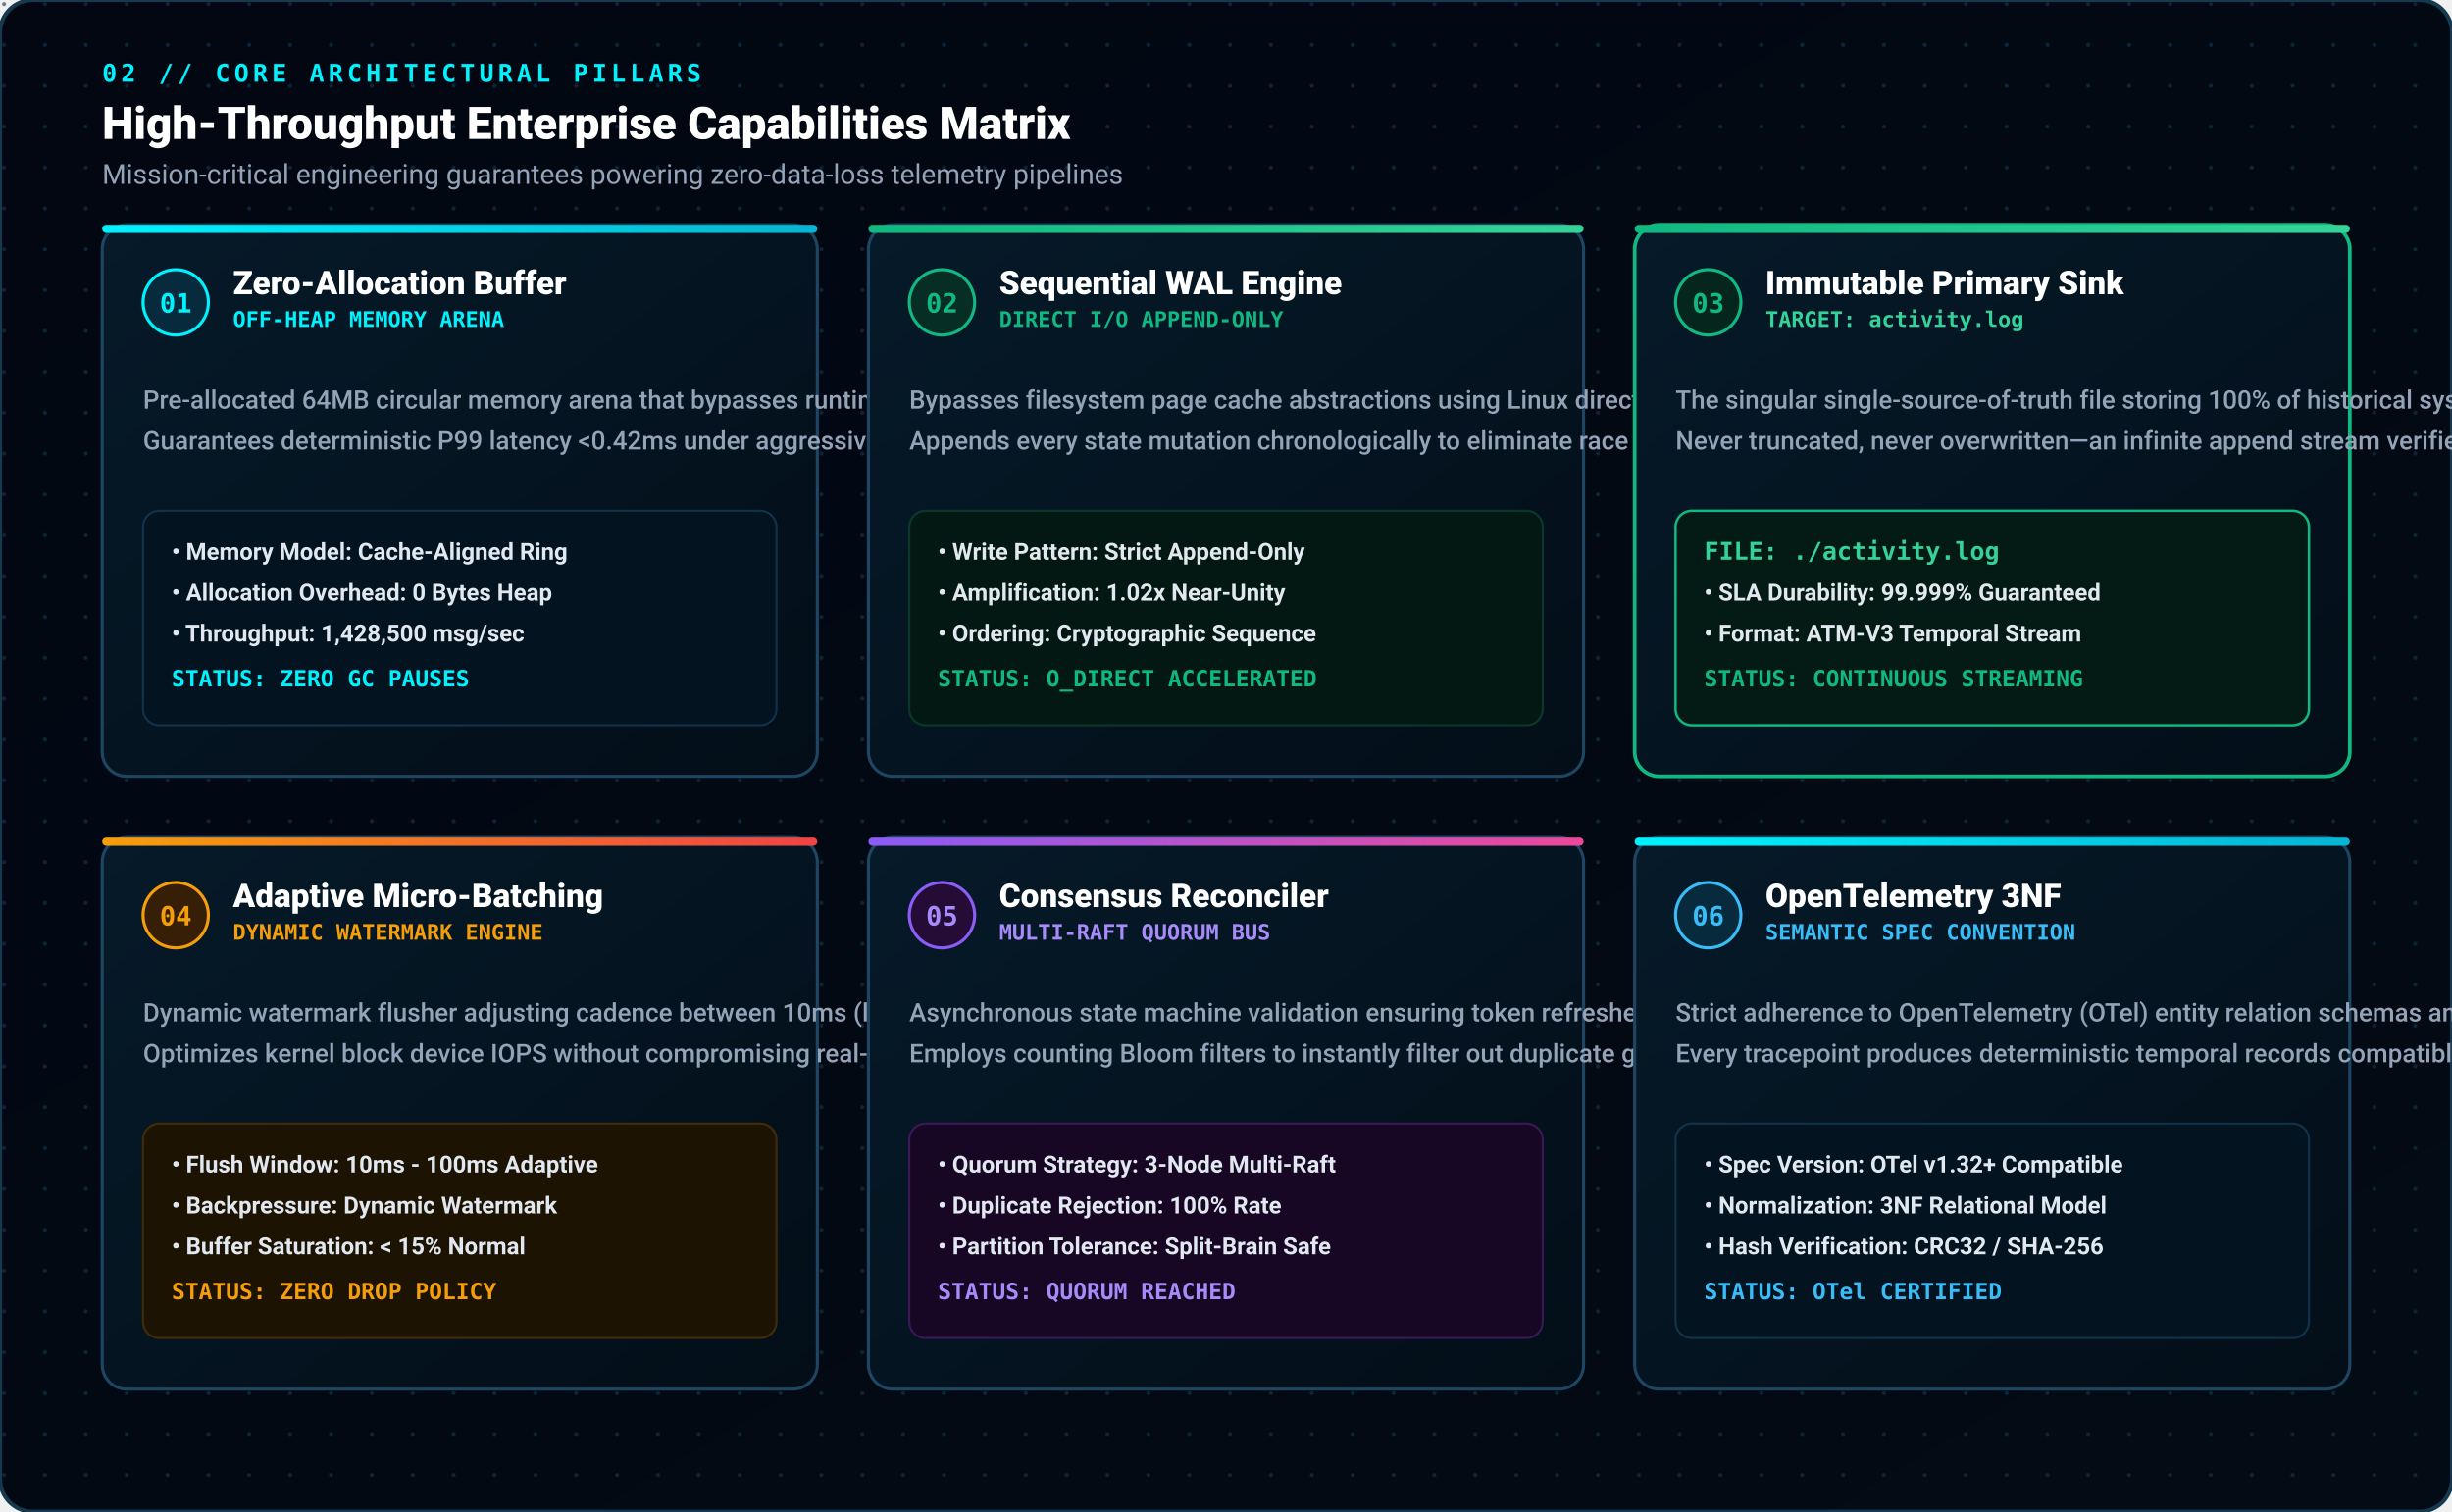
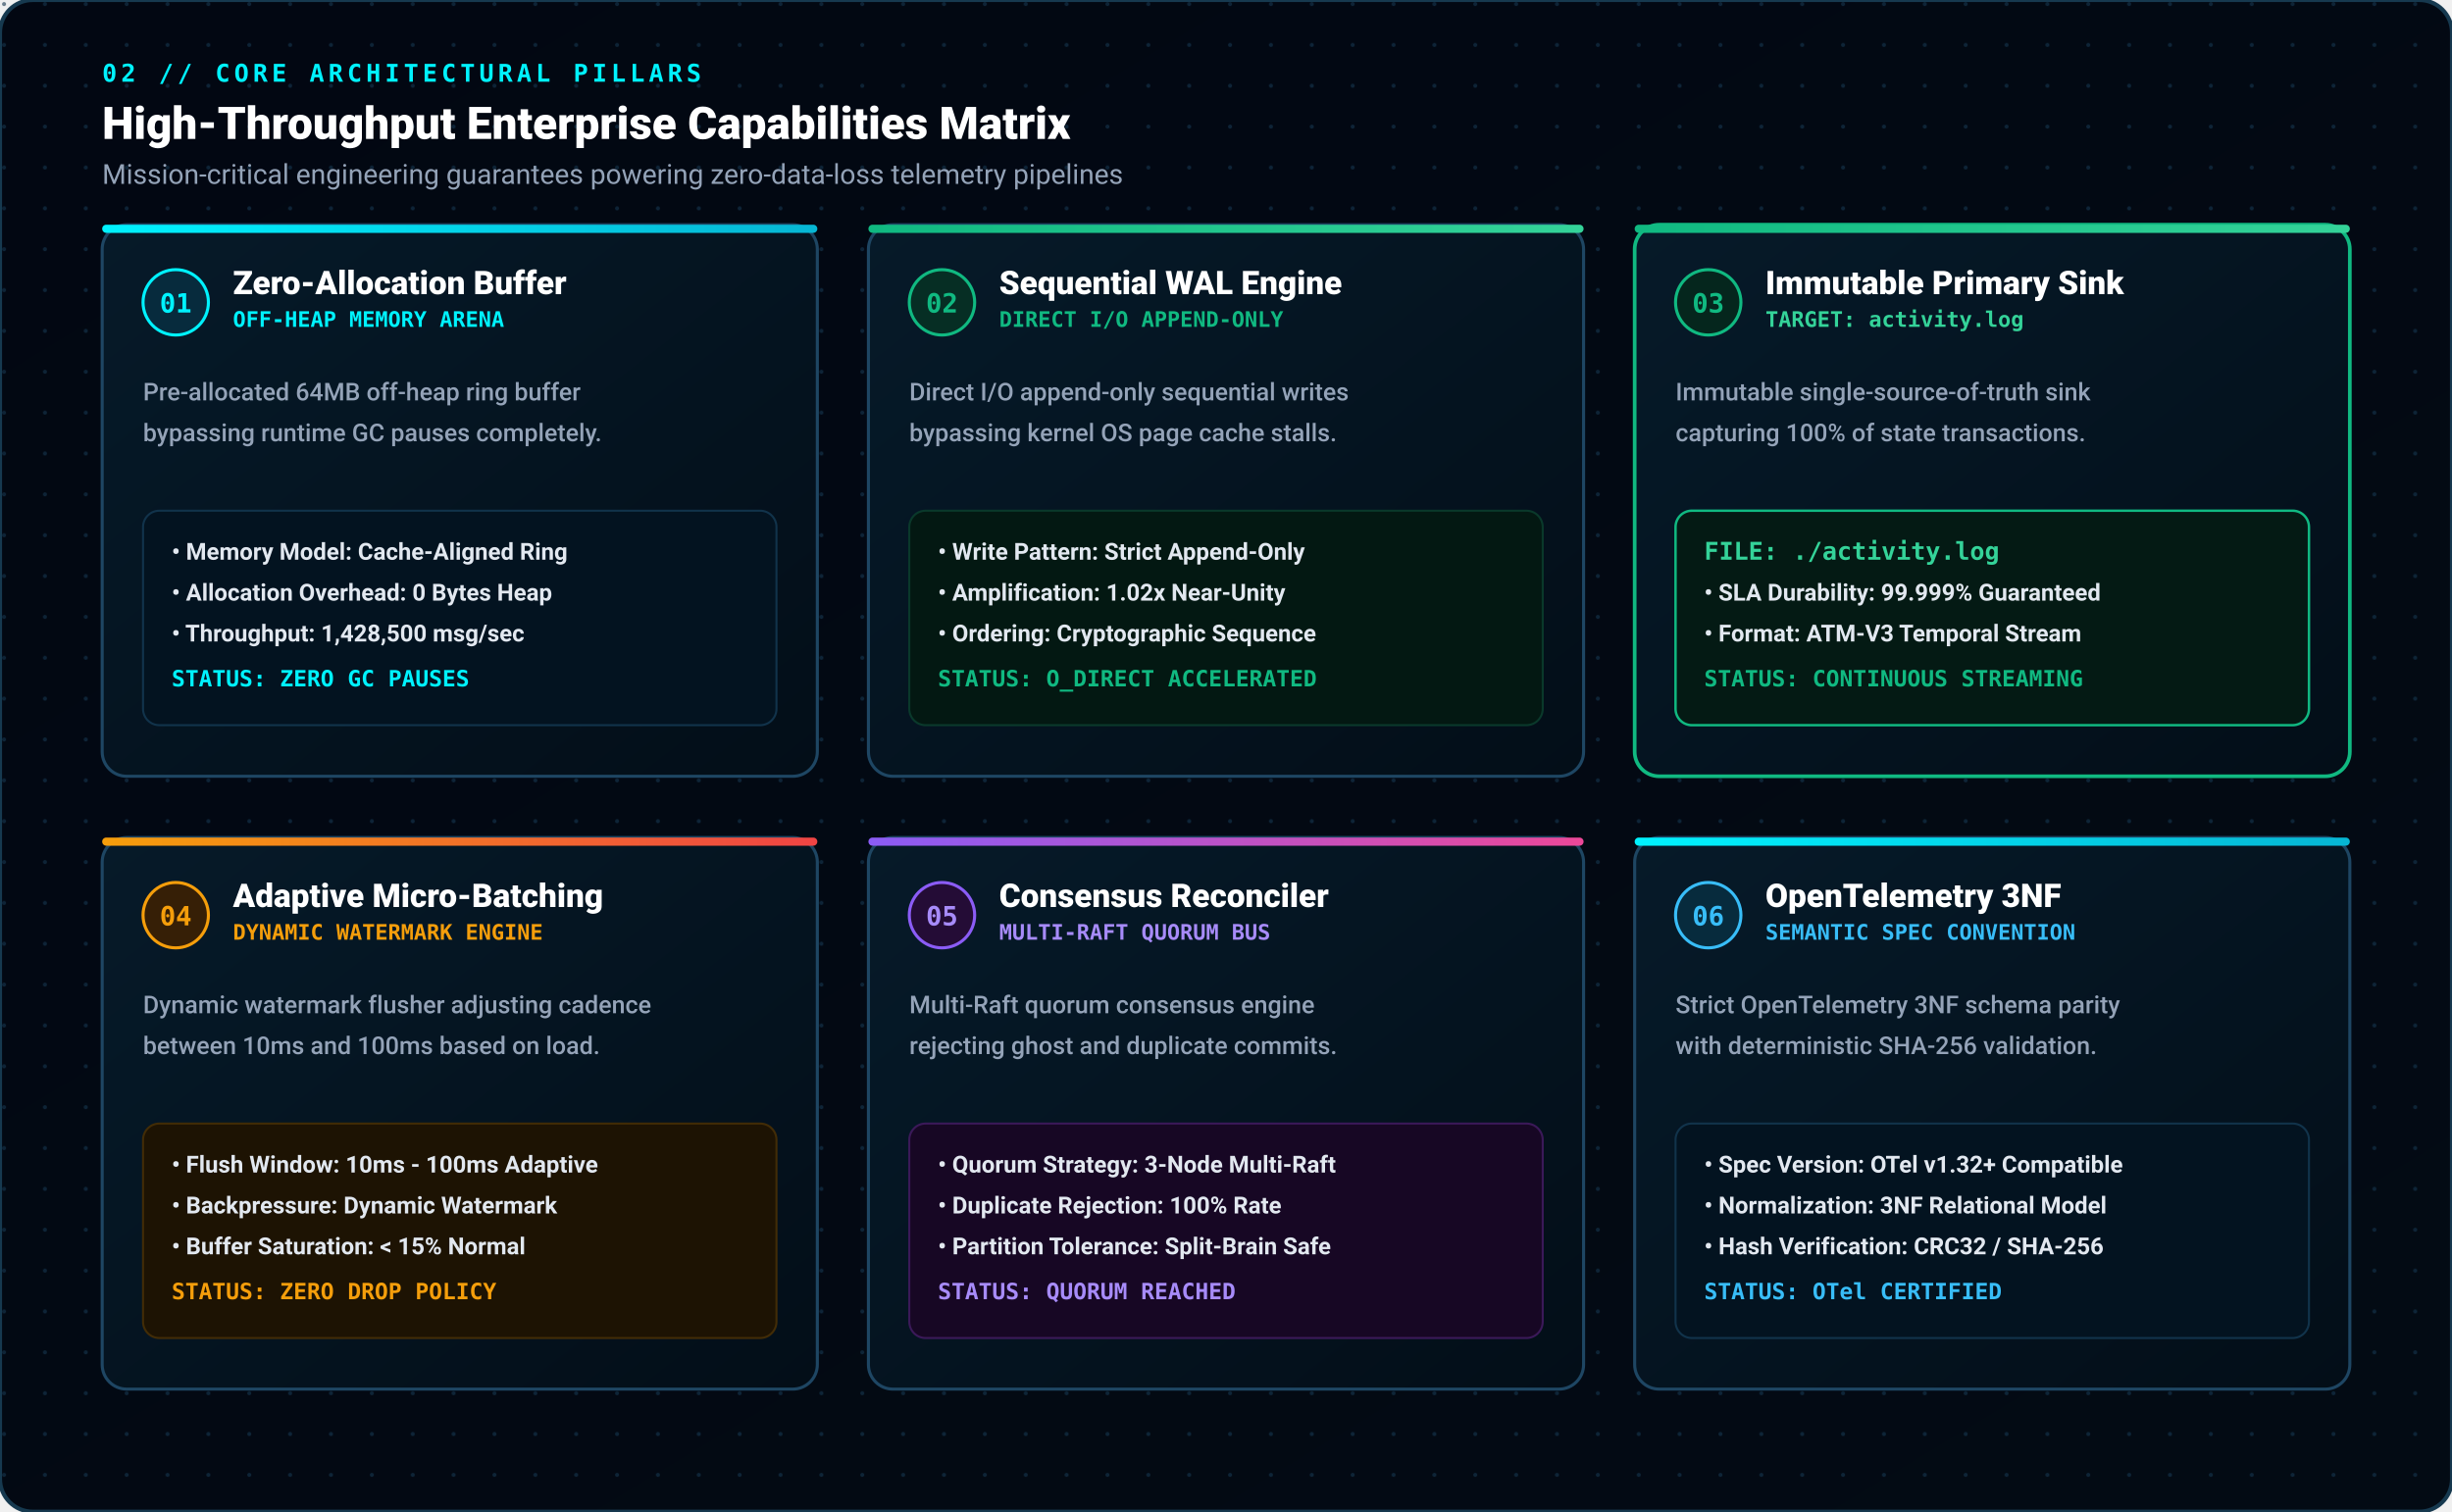
<svg xmlns="http://www.w3.org/2000/svg" viewBox="0 0 1200 740" width="100%" height="100%">
  <defs>
    <linearGradient id="bentoBg" x1="0%" y1="0%" x2="100%" y2="100%">
      <stop offset="0%" stop-color="#020712" />
      <stop offset="100%" stop-color="#030b14" />
    </linearGradient>
    <linearGradient id="bentoCard" x1="0%" y1="0%" x2="100%" y2="100%">
      <stop offset="0%" stop-color="#061a29" />
      <stop offset="100%" stop-color="#030e18" />
    </linearGradient>
    <linearGradient id="cyanPill" x1="0%" y1="0%" x2="100%" y2="0%">
      <stop offset="0%" stop-color="#00F2FE" />
      <stop offset="100%" stop-color="#06B6D4" />
    </linearGradient>
    <linearGradient id="emeraldPill" x1="0%" y1="0%" x2="100%" y2="0%">
      <stop offset="0%" stop-color="#10B981" />
      <stop offset="100%" stop-color="#34D399" />
    </linearGradient>
    <linearGradient id="purplePill" x1="0%" y1="0%" x2="100%" y2="0%">
      <stop offset="0%" stop-color="#8B5CF6" />
      <stop offset="100%" stop-color="#EC4899" />
    </linearGradient>
    <linearGradient id="amberPill" x1="0%" y1="0%" x2="100%" y2="0%">
      <stop offset="0%" stop-color="#F59E0B" />
      <stop offset="100%" stop-color="#EF4444" />
    </linearGradient>
    <pattern id="bentoDot" width="20" height="20" patternUnits="userSpaceOnUse">
      <circle cx="2" cy="2" r="1" fill="#15364e" opacity="0.6" />
    </pattern>
    <filter id="glow-card" x="-20%" y="-20%" width="140%" height="140%">
      <feGaussianBlur stdDeviation="4" result="blur" />
      <feComposite in="SourceGraphic" in2="blur" operator="over" />
    </filter>
  </defs>
  <style>
-     @keyframes pulseRing {
-       0%, 100% { transform: scale(1); opacity: 0.8; }
-       50% { transform: scale(1.06); opacity: 1; }
-     }
-     .pulse-elem {
-       animation: pulseRing 3s ease-in-out infinite;
-       transform-origin: center;
-     }
    .font-mono { font-family: 'JetBrains Mono', 'Fira Code', monospace; }
    .font-sans { font-family: -apple-system, BlinkMacSystemFont, 'Segoe UI', Roboto, sans-serif; }
  </style>
  <rect width="1200" height="740" rx="16" fill="url(#bentoBg)" stroke="#16394f" stroke-width="2" />
  <rect width="1200" height="740" fill="url(#bentoDot)" />
  <g transform="translate(50, 40)">
    <text x="0" y="0" fill="#00F2FE" class="font-mono" font-size="12" font-weight="800" letter-spacing="2">02 // CORE ARCHITECTURAL PILLARS</text>
    <text x="0" y="28" fill="#FFFFFF" class="font-sans" font-size="22" font-weight="900">High-Throughput Enterprise Capabilities Matrix</text>
    <text x="0" y="50" fill="#94A3B8" class="font-sans" font-size="13.5">Mission-critical engineering guarantees powering zero-data-loss telemetry pipelines</text>
  </g>
  <g transform="translate(50, 110)">
    <rect width="350" height="270" rx="12" fill="url(#bentoCard)" stroke="#1e4663" stroke-width="1.5" />
    <rect x="0" y="0" width="350" height="4" rx="2" fill="url(#cyanPill)" />
    <circle cx="36" cy="38" r="16" fill="#072b3d" stroke="#00F2FE" stroke-width="1.5" />
    <text x="36" y="43" fill="#00F2FE" class="font-mono" font-size="13" font-weight="800" text-anchor="middle">01</text>
    <text x="64" y="34" fill="#FFFFFF" class="font-sans" font-size="16" font-weight="800">Zero-Allocation Buffer</text>
    <text x="64" y="50" fill="#00F2FE" class="font-mono" font-size="10.5" font-weight="700">OFF-HEAP MEMORY ARENA</text>
-     <text x="20" y="90" fill="#94A3B8" class="font-sans" font-size="12.5" font-weight="500">
-       Pre-allocated 64MB circular memory arena that bypasses runtime garbage collectors completely.
-     </text>
-     <text x="20" y="110" fill="#94A3B8" class="font-sans" font-size="12.5" font-weight="500">
-       Guarantees deterministic P99 latency &lt;0.42ms under aggressive 1.42M events/sec load spikes.
+     <text x="20" y="86" fill="#94A3B8" class="font-sans" font-size="12" font-weight="500">
+       <tspan x="20" dy="0">Pre-allocated 64MB off-heap ring buffer</tspan>
+       <tspan x="20" dy="20">bypassing runtime GC pauses completely.</tspan>
    </text>
    <g transform="translate(20, 140)">
      <rect width="310" height="105" rx="8" fill="#031320" stroke="#11334b" stroke-width="1" />
      <text x="14" y="24" fill="#E2E8F0" class="font-sans" font-size="11.5" font-weight="700">• Memory Model: Cache-Aligned Ring</text>
      <text x="14" y="44" fill="#E2E8F0" class="font-sans" font-size="11.5" font-weight="700">• Allocation Overhead: 0 Bytes Heap</text>
      <text x="14" y="64" fill="#E2E8F0" class="font-sans" font-size="11.5" font-weight="700">• Throughput: 1,428,500 msg/sec</text>
      <text x="14" y="86" fill="#00F2FE" class="font-mono" font-size="11" font-weight="800">STATUS: ZERO GC PAUSES</text>
    </g>
  </g>
  <g transform="translate(425, 110)">
    <rect width="350" height="270" rx="12" fill="url(#bentoCard)" stroke="#1e4663" stroke-width="1.5" />
    <rect x="0" y="0" width="350" height="4" rx="2" fill="url(#emeraldPill)" />
    <circle cx="36" cy="38" r="16" fill="#062e24" stroke="#10B981" stroke-width="1.5" />
    <text x="36" y="43" fill="#10B981" class="font-mono" font-size="13" font-weight="800" text-anchor="middle">02</text>
    <text x="64" y="34" fill="#FFFFFF" class="font-sans" font-size="16" font-weight="800">Sequential WAL Engine</text>
    <text x="64" y="50" fill="#10B981" class="font-mono" font-size="10.5" font-weight="700">DIRECT I/O APPEND-ONLY</text>
-     <text x="20" y="90" fill="#94A3B8" class="font-sans" font-size="12.5" font-weight="500">
-       Bypasses filesystem page cache abstractions using Linux direct I/O syscalls for high durability.
-     </text>
-     <text x="20" y="110" fill="#94A3B8" class="font-sans" font-size="12.5" font-weight="500">
-       Appends every state mutation chronologically to eliminate race conditions and data corruption.
+     <text x="20" y="86" fill="#94A3B8" class="font-sans" font-size="12" font-weight="500">
+       <tspan x="20" dy="0">Direct I/O append-only sequential writes</tspan>
+       <tspan x="20" dy="20">bypassing kernel OS page cache stalls.</tspan>
    </text>
    <g transform="translate(20, 140)">
      <rect width="310" height="105" rx="8" fill="#031812" stroke="#0a392b" stroke-width="1" />
      <text x="14" y="24" fill="#E2E8F0" class="font-sans" font-size="11.5" font-weight="700">• Write Pattern: Strict Append-Only</text>
      <text x="14" y="44" fill="#E2E8F0" class="font-sans" font-size="11.5" font-weight="700">• Amplification: 1.02x Near-Unity</text>
      <text x="14" y="64" fill="#E2E8F0" class="font-sans" font-size="11.5" font-weight="700">• Ordering: Cryptographic Sequence</text>
      <text x="14" y="86" fill="#10B981" class="font-mono" font-size="11" font-weight="800">STATUS: O_DIRECT ACCELERATED</text>
    </g>
  </g>
  <g transform="translate(800, 110)">
    <rect width="350" height="270" rx="12" fill="url(#bentoCard)" stroke="#10b981" stroke-width="1.8" />
    <rect x="0" y="0" width="350" height="4" rx="2" fill="url(#emeraldPill)" />
    <circle cx="36" cy="38" r="16" fill="#05261d" stroke="#10B981" stroke-width="1.5" />
    <text x="36" y="43" fill="#10B981" class="font-mono" font-size="13" font-weight="800" text-anchor="middle">03</text>
    <text x="64" y="34" fill="#FFFFFF" class="font-sans" font-size="16" font-weight="800">Immutable Primary Sink</text>
    <text x="64" y="50" fill="#34D399" class="font-mono" font-size="10.5" font-weight="700">TARGET: activity.log</text>
-     <text x="20" y="90" fill="#94A3B8" class="font-sans" font-size="12.5" font-weight="500">
-       The singular single-source-of-truth file storing 100% of historical system state transactions.
-     </text>
-     <text x="20" y="110" fill="#94A3B8" class="font-sans" font-size="12.5" font-weight="500">
-       Never truncated, never overwritten—an infinite append stream verified by deterministic hashes.
+     <text x="20" y="86" fill="#94A3B8" class="font-sans" font-size="12" font-weight="500">
+       <tspan x="20" dy="0">Immutable single-source-of-truth sink</tspan>
+       <tspan x="20" dy="20">capturing 100% of state transactions.</tspan>
    </text>
    <g transform="translate(20, 140)">
      <rect width="310" height="105" rx="8" fill="#041a14" stroke="#10b981" stroke-width="1.2" />
      <text x="14" y="24" fill="#34D399" class="font-mono" font-size="12" font-weight="800">FILE: ./activity.log</text>
      <text x="14" y="44" fill="#E2E8F0" class="font-sans" font-size="11.5" font-weight="700">• SLA Durability: 99.999% Guaranteed</text>
      <text x="14" y="64" fill="#E2E8F0" class="font-sans" font-size="11.5" font-weight="700">• Format: ATM-V3 Temporal Stream</text>
      <text x="14" y="86" fill="#10B981" class="font-mono" font-size="11" font-weight="800">STATUS: CONTINUOUS STREAMING</text>
    </g>
  </g>
  <g transform="translate(50, 410)">
    <rect width="350" height="270" rx="12" fill="url(#bentoCard)" stroke="#1e4663" stroke-width="1.5" />
    <rect x="0" y="0" width="350" height="4" rx="2" fill="url(#amberPill)" />
    <circle cx="36" cy="38" r="16" fill="#361f06" stroke="#F59E0B" stroke-width="1.5" />
    <text x="36" y="43" fill="#F59E0B" class="font-mono" font-size="13" font-weight="800" text-anchor="middle">04</text>
    <text x="64" y="34" fill="#FFFFFF" class="font-sans" font-size="16" font-weight="800">Adaptive Micro-Batching</text>
    <text x="64" y="50" fill="#F59E0B" class="font-mono" font-size="10.5" font-weight="700">DYNAMIC WATERMARK ENGINE</text>
-     <text x="20" y="90" fill="#94A3B8" class="font-sans" font-size="12.5" font-weight="500">
-       Dynamic watermark flusher adjusting cadence between 10ms (low load) and 100ms (peak spike).
-     </text>
-     <text x="20" y="110" fill="#94A3B8" class="font-sans" font-size="12.5" font-weight="500">
-       Optimizes kernel block device IOPS without compromising real-time observability telemetry.
+     <text x="20" y="86" fill="#94A3B8" class="font-sans" font-size="12" font-weight="500">
+       <tspan x="20" dy="0">Dynamic watermark flusher adjusting cadence</tspan>
+       <tspan x="20" dy="20">between 10ms and 100ms based on load.</tspan>
    </text>
    <g transform="translate(20, 140)">
      <rect width="310" height="105" rx="8" fill="#1d1303" stroke="#422c06" stroke-width="1" />
      <text x="14" y="24" fill="#E2E8F0" class="font-sans" font-size="11.5" font-weight="700">• Flush Window: 10ms - 100ms Adaptive</text>
      <text x="14" y="44" fill="#E2E8F0" class="font-sans" font-size="11.5" font-weight="700">• Backpressure: Dynamic Watermark</text>
      <text x="14" y="64" fill="#E2E8F0" class="font-sans" font-size="11.5" font-weight="700">• Buffer Saturation: &lt; 15% Normal</text>
      <text x="14" y="86" fill="#F59E0B" class="font-mono" font-size="11" font-weight="800">STATUS: ZERO DROP POLICY</text>
    </g>
  </g>
  <g transform="translate(425, 410)">
    <rect width="350" height="270" rx="12" fill="url(#bentoCard)" stroke="#1e4663" stroke-width="1.5" />
    <rect x="0" y="0" width="350" height="4" rx="2" fill="url(#purplePill)" />
    <circle cx="36" cy="38" r="16" fill="#240c36" stroke="#8B5CF6" stroke-width="1.5" />
    <text x="36" y="43" fill="#A78BFA" class="font-mono" font-size="13" font-weight="800" text-anchor="middle">05</text>
    <text x="64" y="34" fill="#FFFFFF" class="font-sans" font-size="16" font-weight="800">Consensus Reconciler</text>
    <text x="64" y="50" fill="#A78BFA" class="font-mono" font-size="10.5" font-weight="700">MULTI-RAFT QUORUM BUS</text>
-     <text x="20" y="90" fill="#94A3B8" class="font-sans" font-size="12.5" font-weight="500">
-       Asynchronous state machine validation ensuring token refreshes and cache clears are committed.
-     </text>
-     <text x="20" y="110" fill="#94A3B8" class="font-sans" font-size="12.5" font-weight="500">
-       Employs counting Bloom filters to instantly filter out duplicate ghost mutations across nodes.
+     <text x="20" y="86" fill="#94A3B8" class="font-sans" font-size="12" font-weight="500">
+       <tspan x="20" dy="0">Multi-Raft quorum consensus engine</tspan>
+       <tspan x="20" dy="20">rejecting ghost and duplicate commits.</tspan>
    </text>
    <g transform="translate(20, 140)">
      <rect width="310" height="105" rx="8" fill="#170724" stroke="#3b1959" stroke-width="1" />
      <text x="14" y="24" fill="#E2E8F0" class="font-sans" font-size="11.5" font-weight="700">• Quorum Strategy: 3-Node Multi-Raft</text>
      <text x="14" y="44" fill="#E2E8F0" class="font-sans" font-size="11.5" font-weight="700">• Duplicate Rejection: 100% Rate</text>
      <text x="14" y="64" fill="#E2E8F0" class="font-sans" font-size="11.5" font-weight="700">• Partition Tolerance: Split-Brain Safe</text>
      <text x="14" y="86" fill="#A78BFA" class="font-mono" font-size="11" font-weight="800">STATUS: QUORUM REACHED</text>
    </g>
  </g>
  <g transform="translate(800, 410)">
    <rect width="350" height="270" rx="12" fill="url(#bentoCard)" stroke="#1e4663" stroke-width="1.5" />
    <rect x="0" y="0" width="350" height="4" rx="2" fill="url(#cyanPill)" />
    <circle cx="36" cy="38" r="16" fill="#072b3d" stroke="#38BDF8" stroke-width="1.5" />
    <text x="36" y="43" fill="#38BDF8" class="font-mono" font-size="13" font-weight="800" text-anchor="middle">06</text>
    <text x="64" y="34" fill="#FFFFFF" class="font-sans" font-size="16" font-weight="800">OpenTelemetry 3NF</text>
    <text x="64" y="50" fill="#38BDF8" class="font-mono" font-size="10.5" font-weight="700">SEMANTIC SPEC CONVENTION</text>
-     <text x="20" y="90" fill="#94A3B8" class="font-sans" font-size="12.5" font-weight="500">
-       Strict adherence to OpenTelemetry (OTel) entity relation schemas and audit hash verification.
-     </text>
-     <text x="20" y="110" fill="#94A3B8" class="font-sans" font-size="12.5" font-weight="500">
-       Every tracepoint produces deterministic temporal records compatible with global APM collectors.
+     <text x="20" y="86" fill="#94A3B8" class="font-sans" font-size="12" font-weight="500">
+       <tspan x="20" dy="0">Strict OpenTelemetry 3NF schema parity</tspan>
+       <tspan x="20" dy="20">with deterministic SHA-256 validation.</tspan>
    </text>
    <g transform="translate(20, 140)">
      <rect width="310" height="105" rx="8" fill="#031320" stroke="#11334b" stroke-width="1" />
      <text x="14" y="24" fill="#E2E8F0" class="font-sans" font-size="11.5" font-weight="700">• Spec Version: OTel v1.32+ Compatible</text>
      <text x="14" y="44" fill="#E2E8F0" class="font-sans" font-size="11.5" font-weight="700">• Normalization: 3NF Relational Model</text>
      <text x="14" y="64" fill="#E2E8F0" class="font-sans" font-size="11.5" font-weight="700">• Hash Verification: CRC32 / SHA-256</text>
      <text x="14" y="86" fill="#38BDF8" class="font-mono" font-size="11" font-weight="800">STATUS: OTel CERTIFIED</text>
    </g>
  </g>
</svg>
